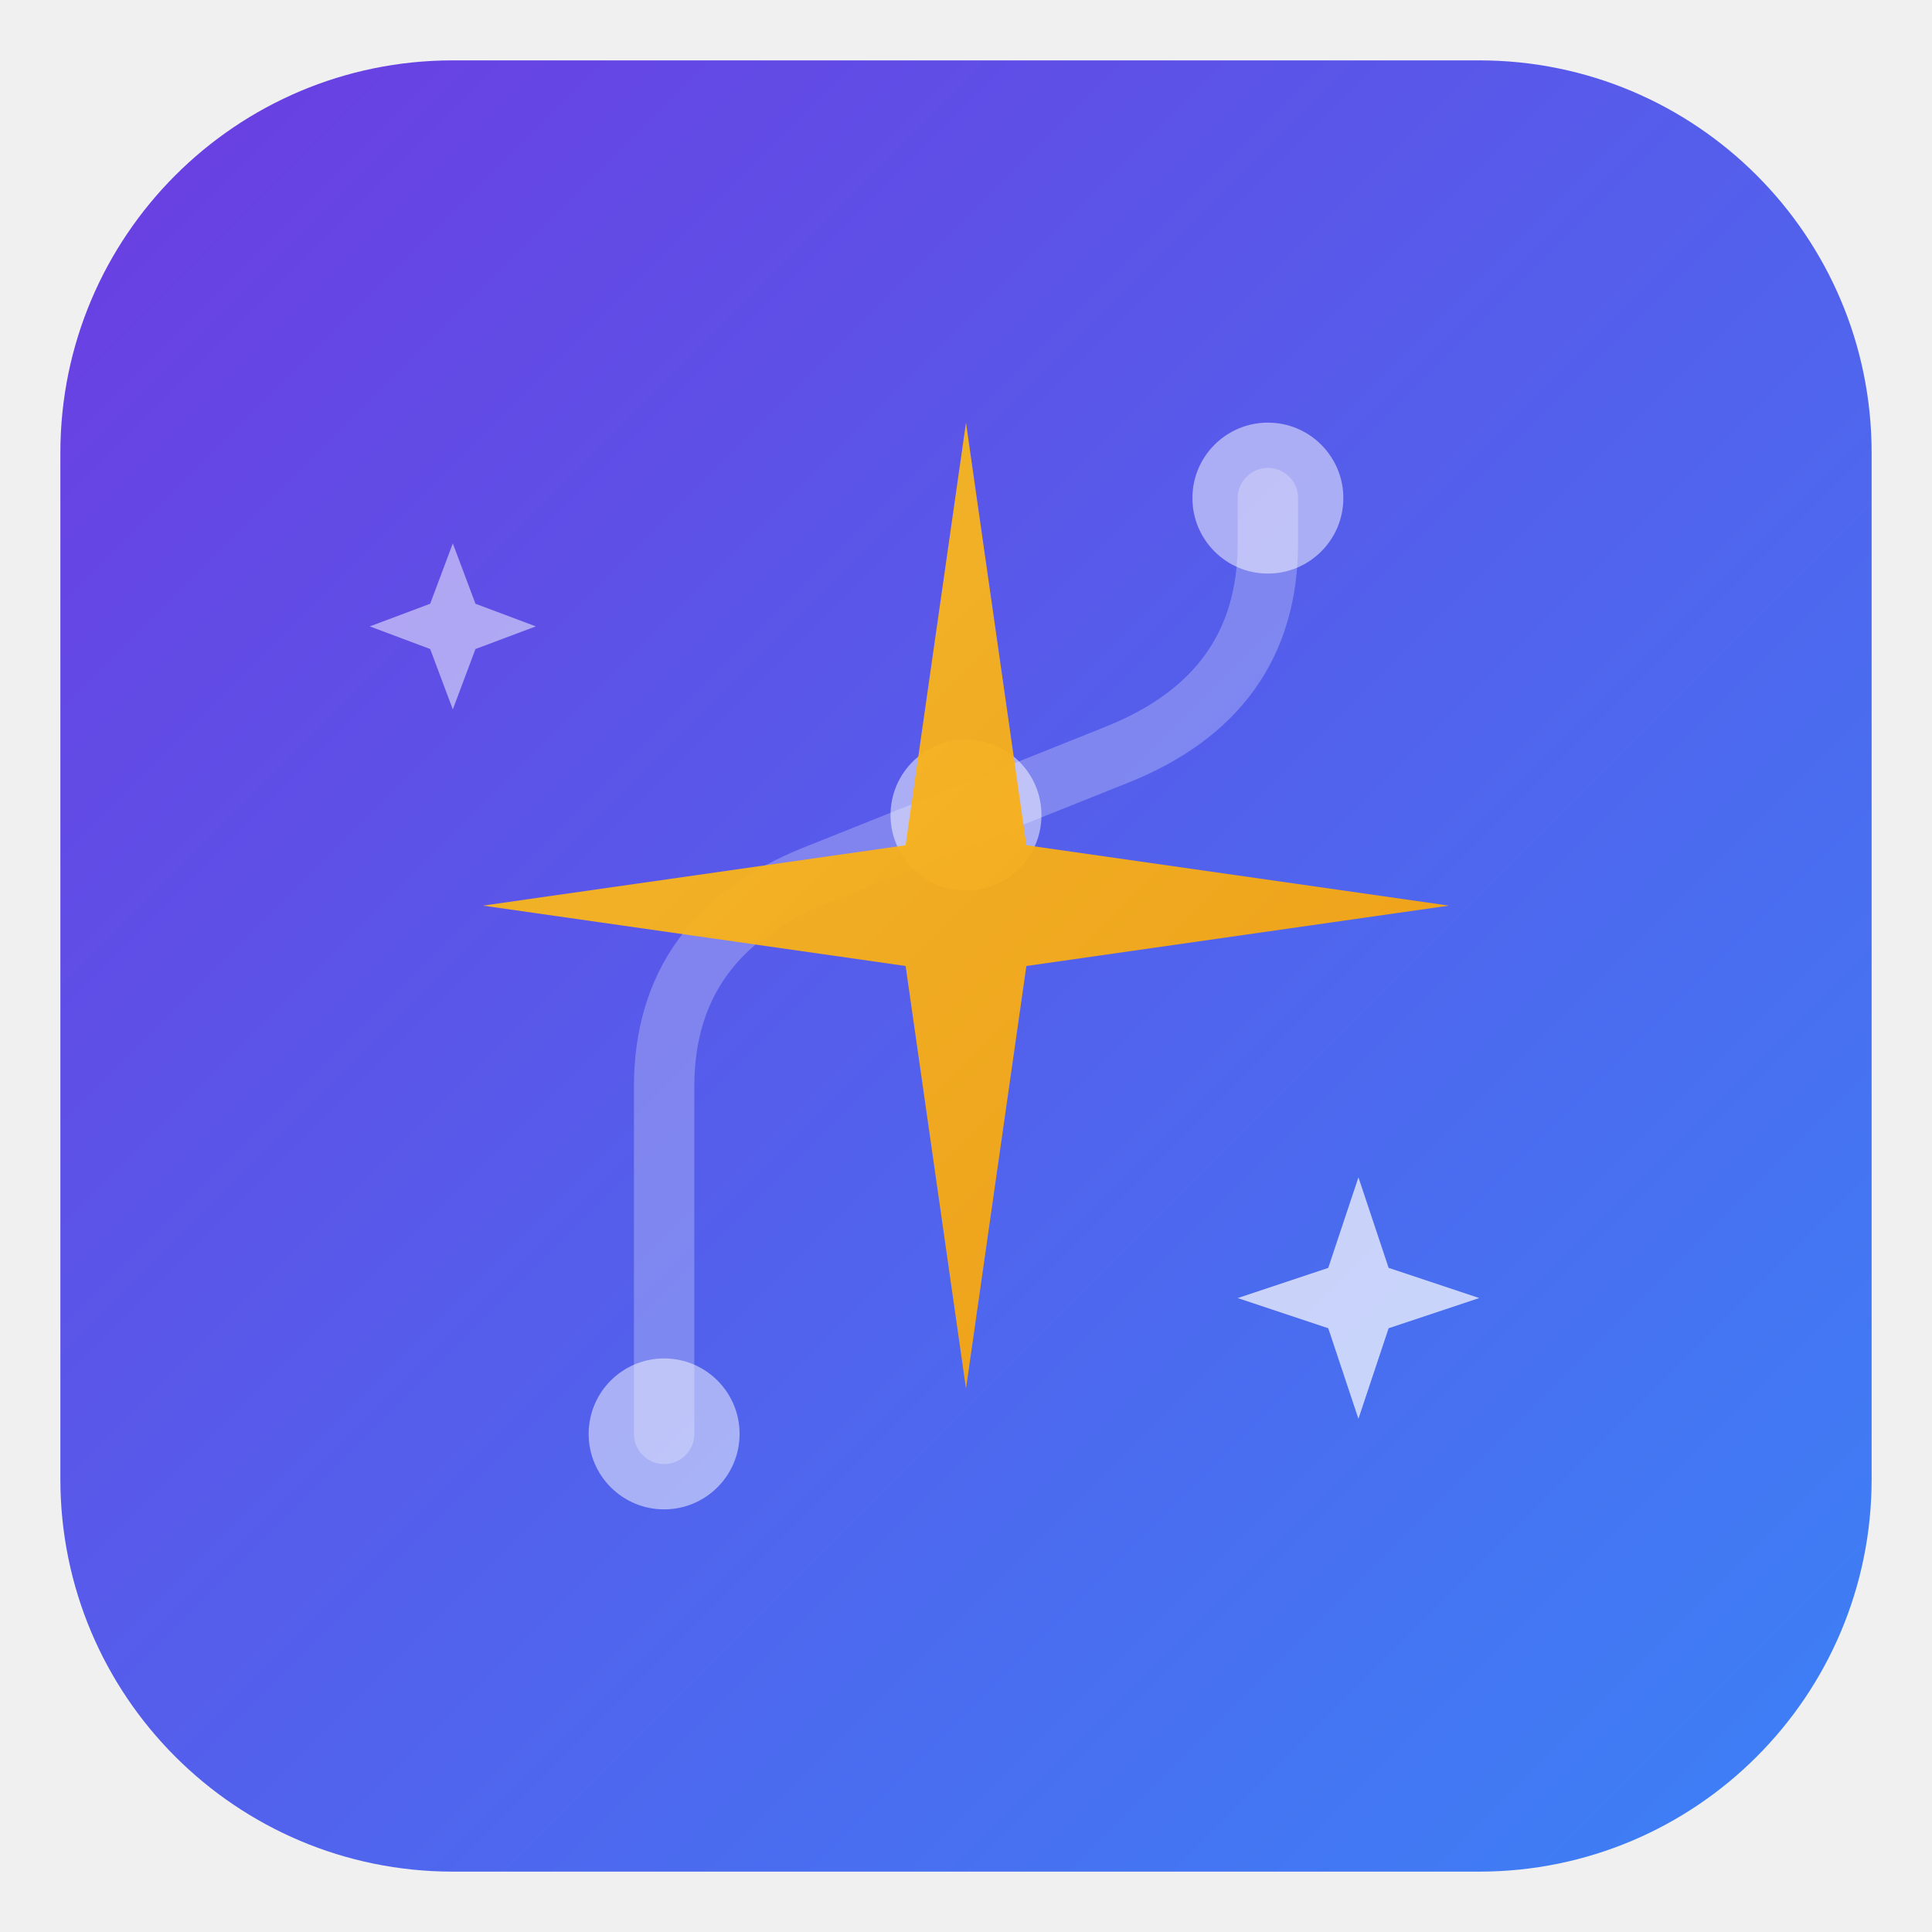
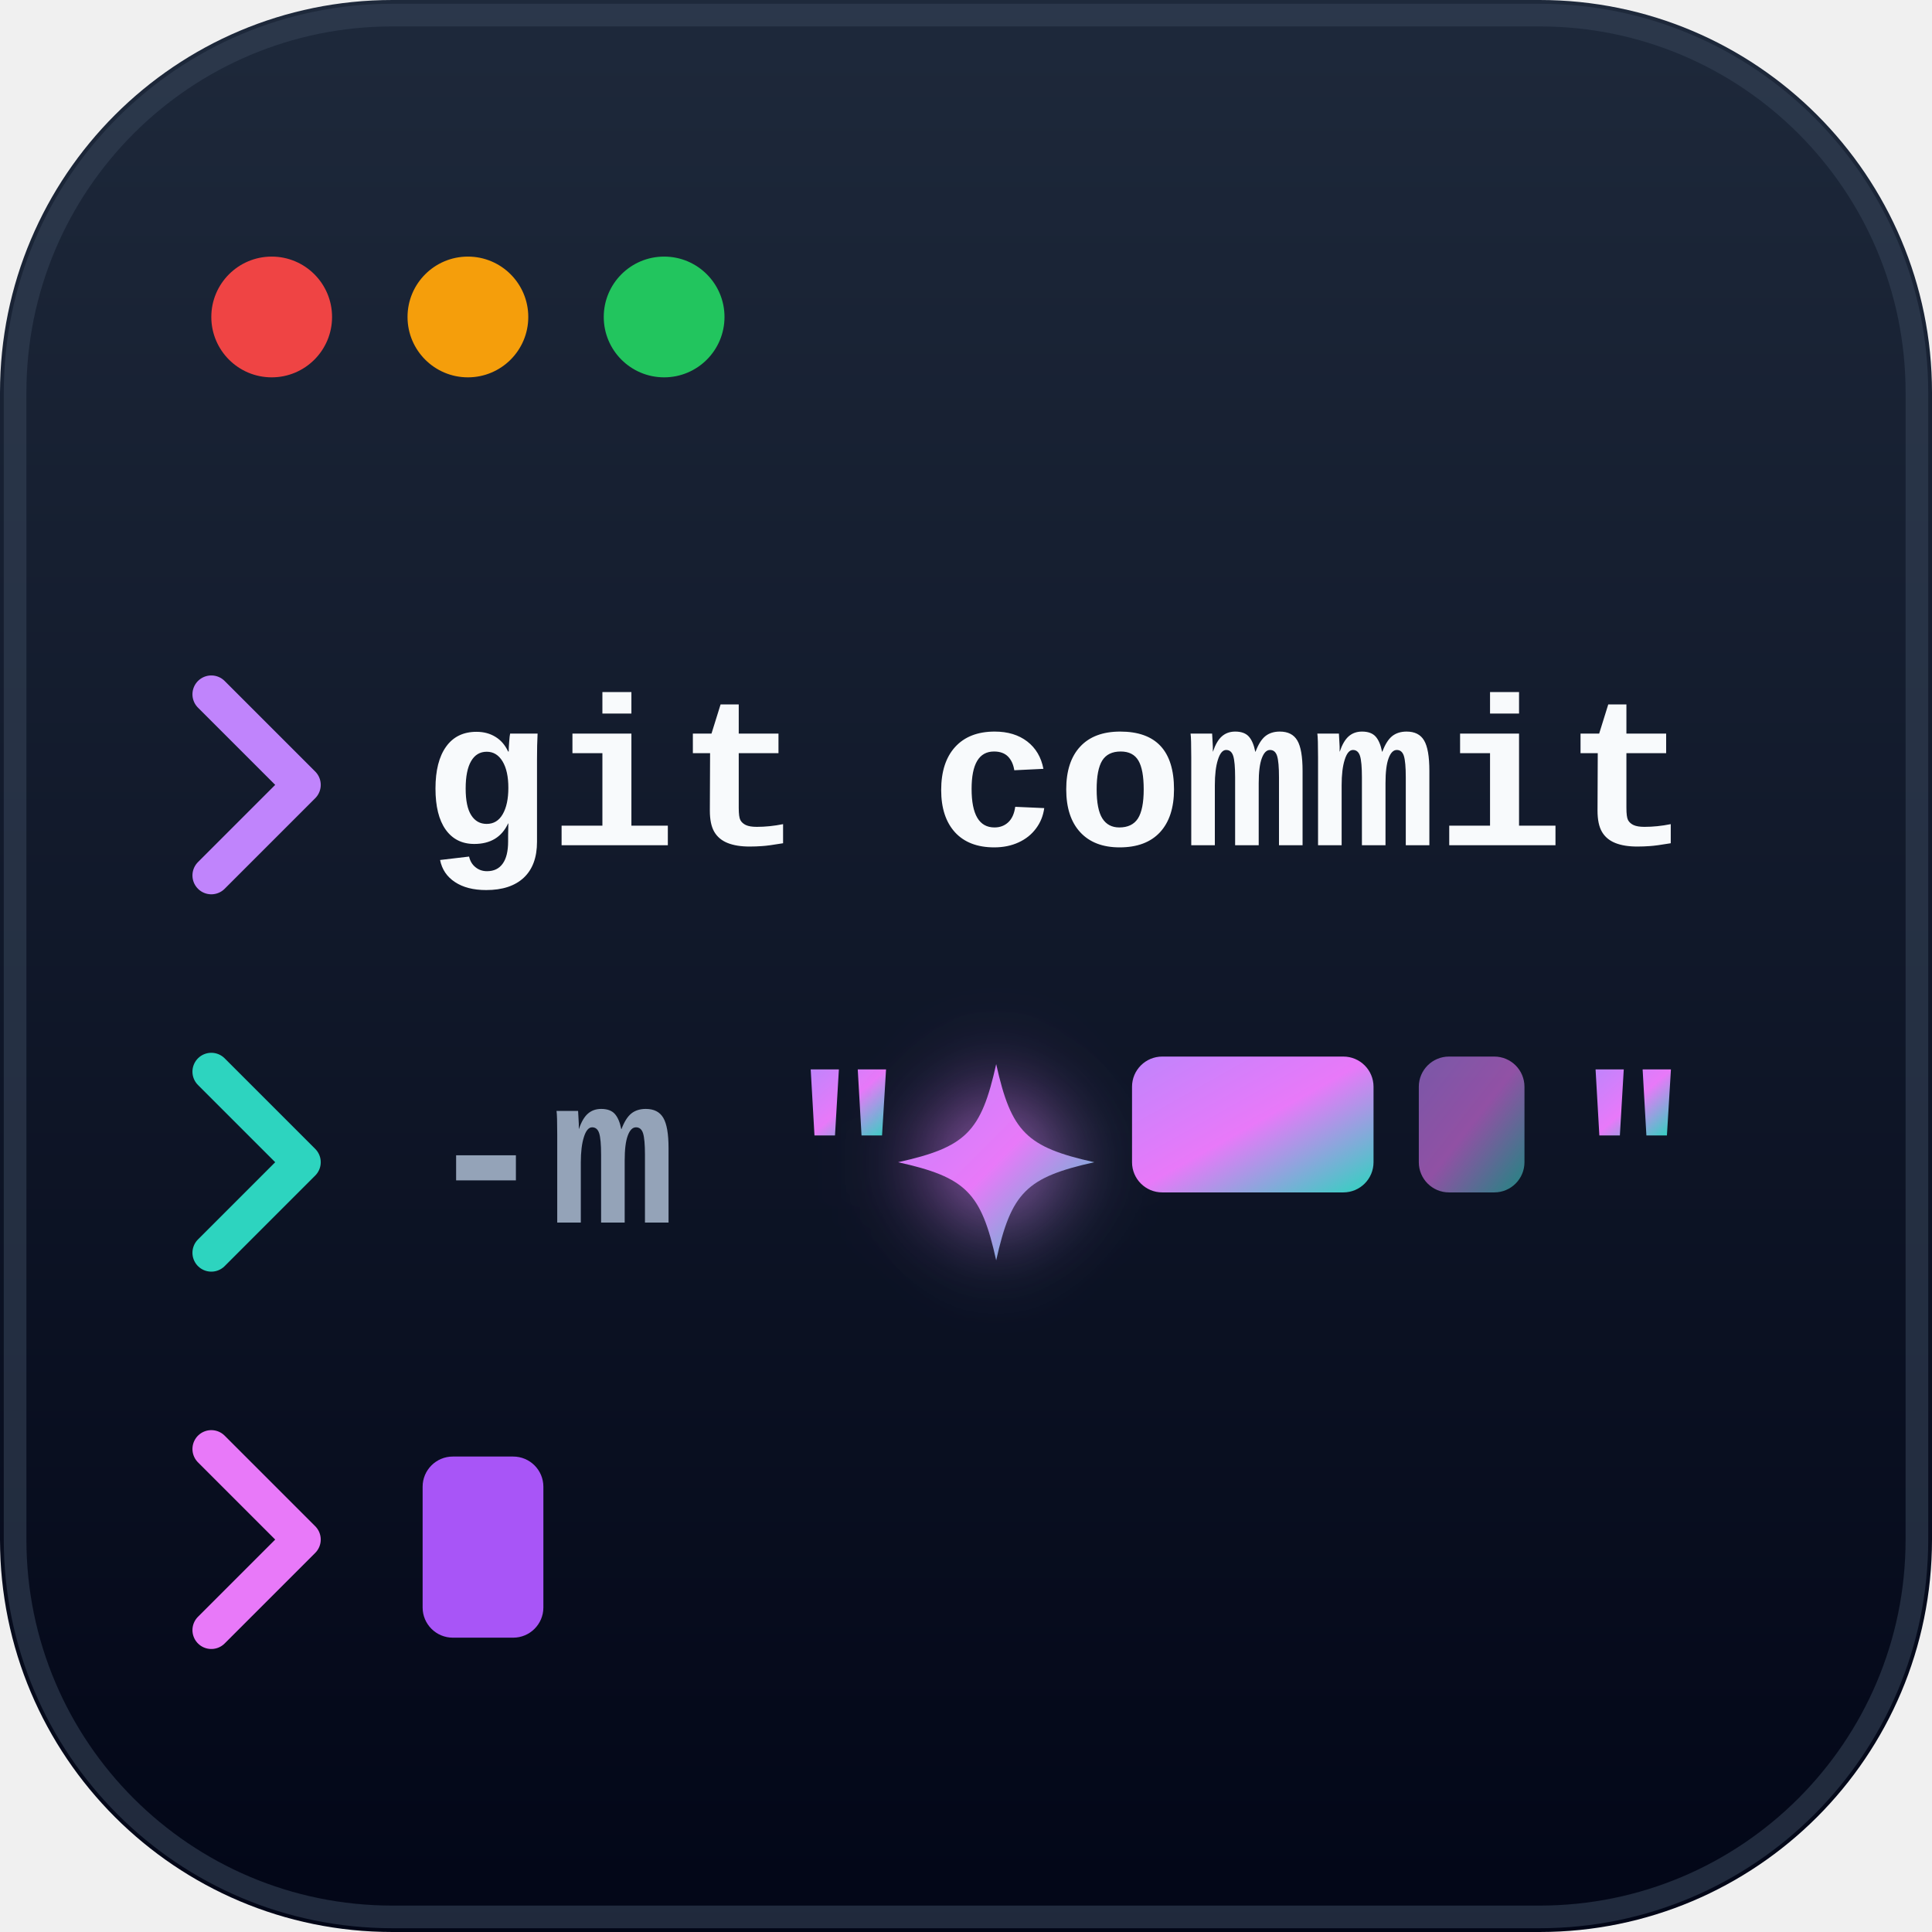
- <svg xmlns="http://www.w3.org/2000/svg" viewBox="0 0 128 128" width="128" height="128">
+ <svg xmlns="http://www.w3.org/2000/svg" viewBox="0 0 256 256" width="256" height="256">
  <defs>
-     <linearGradient id="bg" x1="0%" y1="0%" x2="100%" y2="100%">
-       <stop offset="0%" style="stop-color:#6C3CE1;stop-opacity:1" />
-       <stop offset="100%" style="stop-color:#3B82F6;stop-opacity:1" />
+     <linearGradient id="bg" x1="0%" y1="0%" x2="0%" y2="100%">
+       <stop offset="0%" stop-color="#1e293b" />
+       <stop offset="100%" stop-color="#020617" />
    </linearGradient>
-     <linearGradient id="spark" x1="0%" y1="0%" x2="100%" y2="100%">
-       <stop offset="0%" style="stop-color:#FBBF24;stop-opacity:1" />
-       <stop offset="100%" style="stop-color:#F59E0B;stop-opacity:1" />
+     <linearGradient id="magic" x1="0%" y1="0%" x2="100%" y2="100%">
+       <stop offset="0%" stop-color="#c084fc" />
+       <stop offset="50%" stop-color="#e879f9" />
+       <stop offset="100%" stop-color="#2dd4bf" />
    </linearGradient>
+     <filter id="glow" x="-50%" y="-50%" width="200%" height="200%">
+       <feGaussianBlur stdDeviation="6" result="blur" />
+       <feComposite in="SourceGraphic" in2="blur" operator="over" />
+     </filter>
  </defs>
-   <rect x="4" y="4" width="120" height="120" rx="26" ry="26" fill="url(#bg)" />
-   <path d="M44 95 L44 72 Q44 62 54 58 L74 50 Q84 46 84 36 L84 33" stroke="rgba(255,255,255,0.25)" stroke-width="4" fill="none" stroke-linecap="round" />
-   <circle cx="44" cy="95" r="5" fill="rgba(255,255,255,0.5)" />
-   <circle cx="64" cy="54" r="5" fill="rgba(255,255,255,0.5)" />
-   <circle cx="84" cy="33" r="5" fill="rgba(255,255,255,0.5)" />
-   <path d="M64 28 L68 56 L96 60 L68 64 L64 92 L60 64 L32 60 L60 56 Z" fill="url(#spark)" opacity="0.95" />
-   <path d="M90 78 L92 84 L98 86 L92 88 L90 94 L88 88 L82 86 L88 84 Z" fill="white" opacity="0.7" />
-   <path d="M30 36 L31.5 40 L35.5 41.5 L31.5 43 L30 47 L28.5 43 L24.5 41.5 L28.5 40 Z" fill="white" opacity="0.5" />
+   <rect width="256" height="256" rx="52" fill="url(#bg)" />
+   <rect width="252" height="252" x="2" y="2" rx="50" fill="none" stroke="#334155" stroke-width="3" opacity="0.6" />
+   <g transform="translate(36, 42)">
+     <circle cx="0" cy="0" r="8" fill="#ef4444" />
+     <circle cx="26" cy="0" r="8" fill="#f59e0b" />
+     <circle cx="52" cy="0" r="8" fill="#22c55e" />
+   </g>
+   <g transform="translate(28, 92)">
+     <path d="M 0 0 L 12 12 L 0 24" stroke="#c084fc" stroke-width="5" stroke-linecap="round" stroke-linejoin="round" fill="none" />
+     <text x="28" y="20" font-family="Consolas, 'Courier New', monospace" font-size="28" font-weight="bold" fill="#f8fafc">git commit</text>
+   </g>
+   <g transform="translate(28, 142)">
+     <path d="M 0 0 L 12 12 L 0 24" stroke="#2dd4bf" stroke-width="5" stroke-linecap="round" stroke-linejoin="round" fill="none" />
+     <text x="28" y="20" font-family="Consolas, 'Courier New', monospace" font-size="28" font-weight="bold" fill="#94a3b8">-m</text>
+     <g transform="translate(76, 20)">
+       <text x="0" y="0" font-family="Consolas, 'Courier New', monospace" font-size="28" font-weight="bold" fill="url(#magic)">"</text>
+       <g transform="translate(28, -8)" fill="url(#magic)" filter="url(#glow)">
+         <path d="M 0 -13 C 2 -4, 4 -2, 13 0 C 4 2, 2 4, 0 13 C -2 4, -4 2, -13 0 C -4 -2, -2 -4, 0 -13 Z" />
+       </g>
+       <rect x="46" y="-22" width="32" height="18" rx="4" fill="url(#magic)" />
+       <rect x="84" y="-22" width="14" height="18" rx="4" fill="url(#magic)" opacity="0.6" />
+       <text x="104" y="0" font-family="Consolas, 'Courier New', monospace" font-size="28" font-weight="bold" fill="url(#magic)">"</text>
+     </g>
+   </g>
+   <g transform="translate(28, 192)">
+     <path d="M 0 0 L 12 12 L 0 24" stroke="#e879f9" stroke-width="5" stroke-linecap="round" stroke-linejoin="round" fill="none" />
+     <rect x="28" y="1" width="16" height="24" rx="4" fill="#a855f7" />
+   </g>
</svg>
